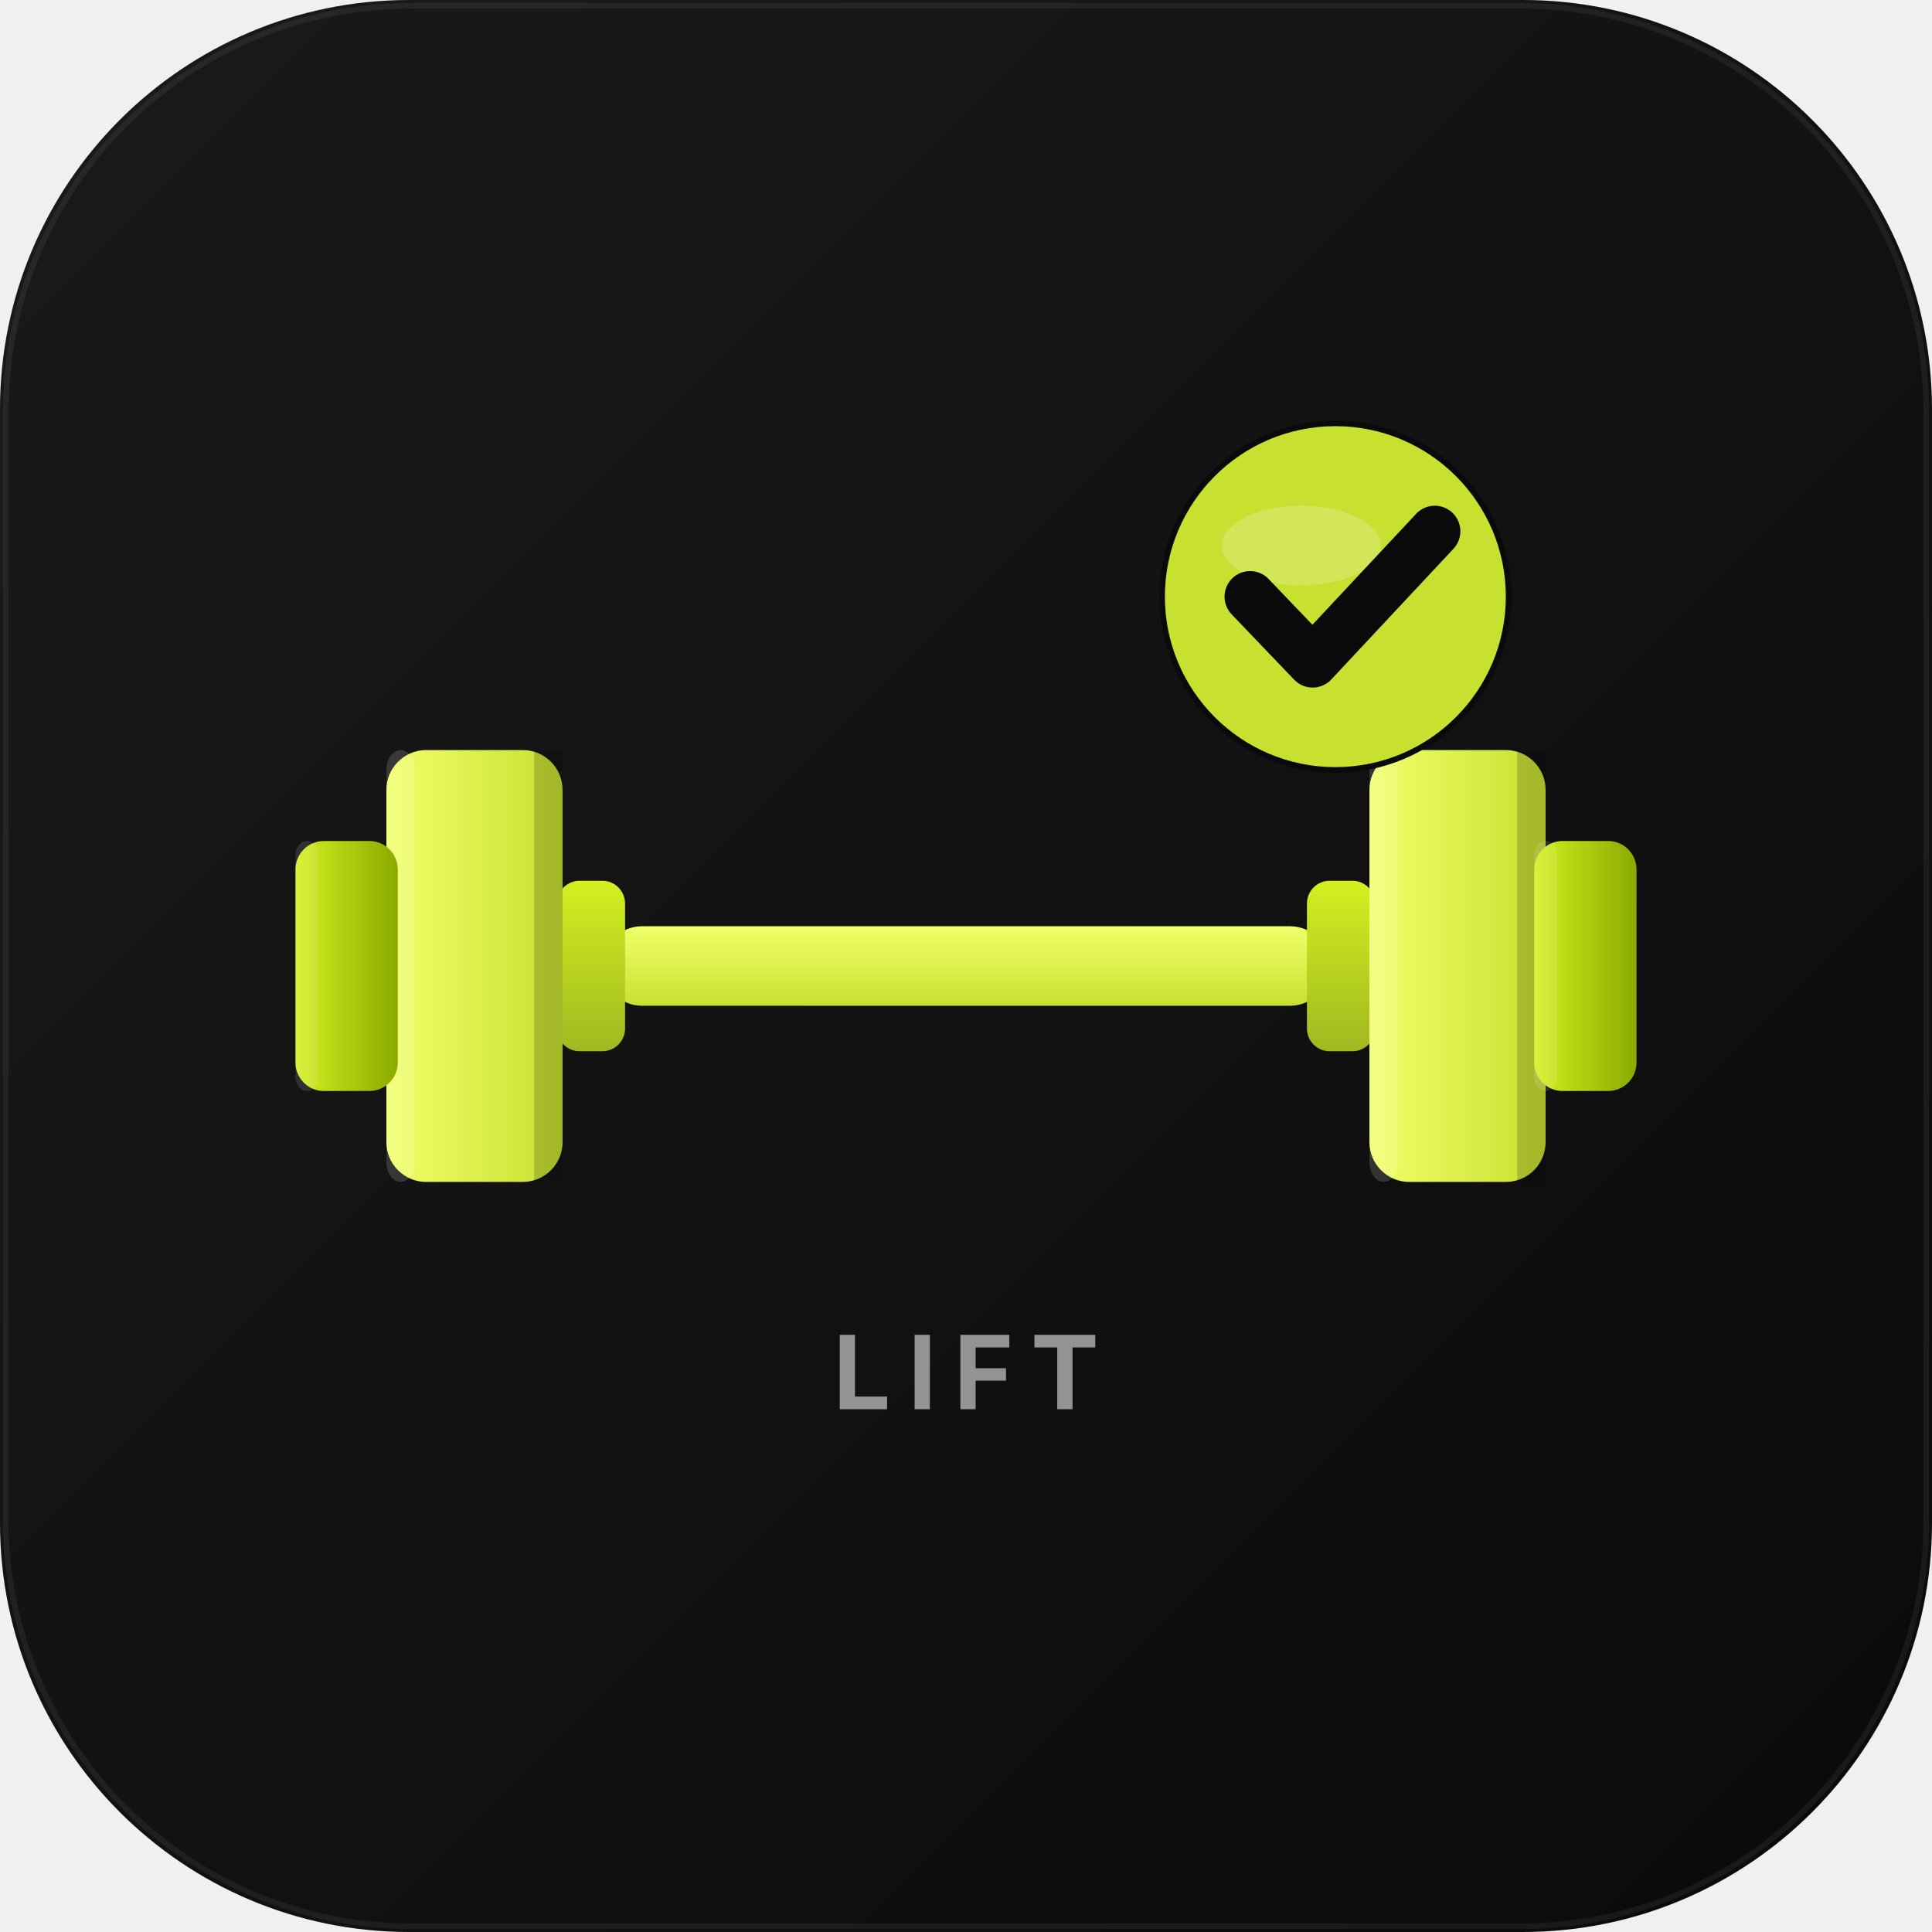
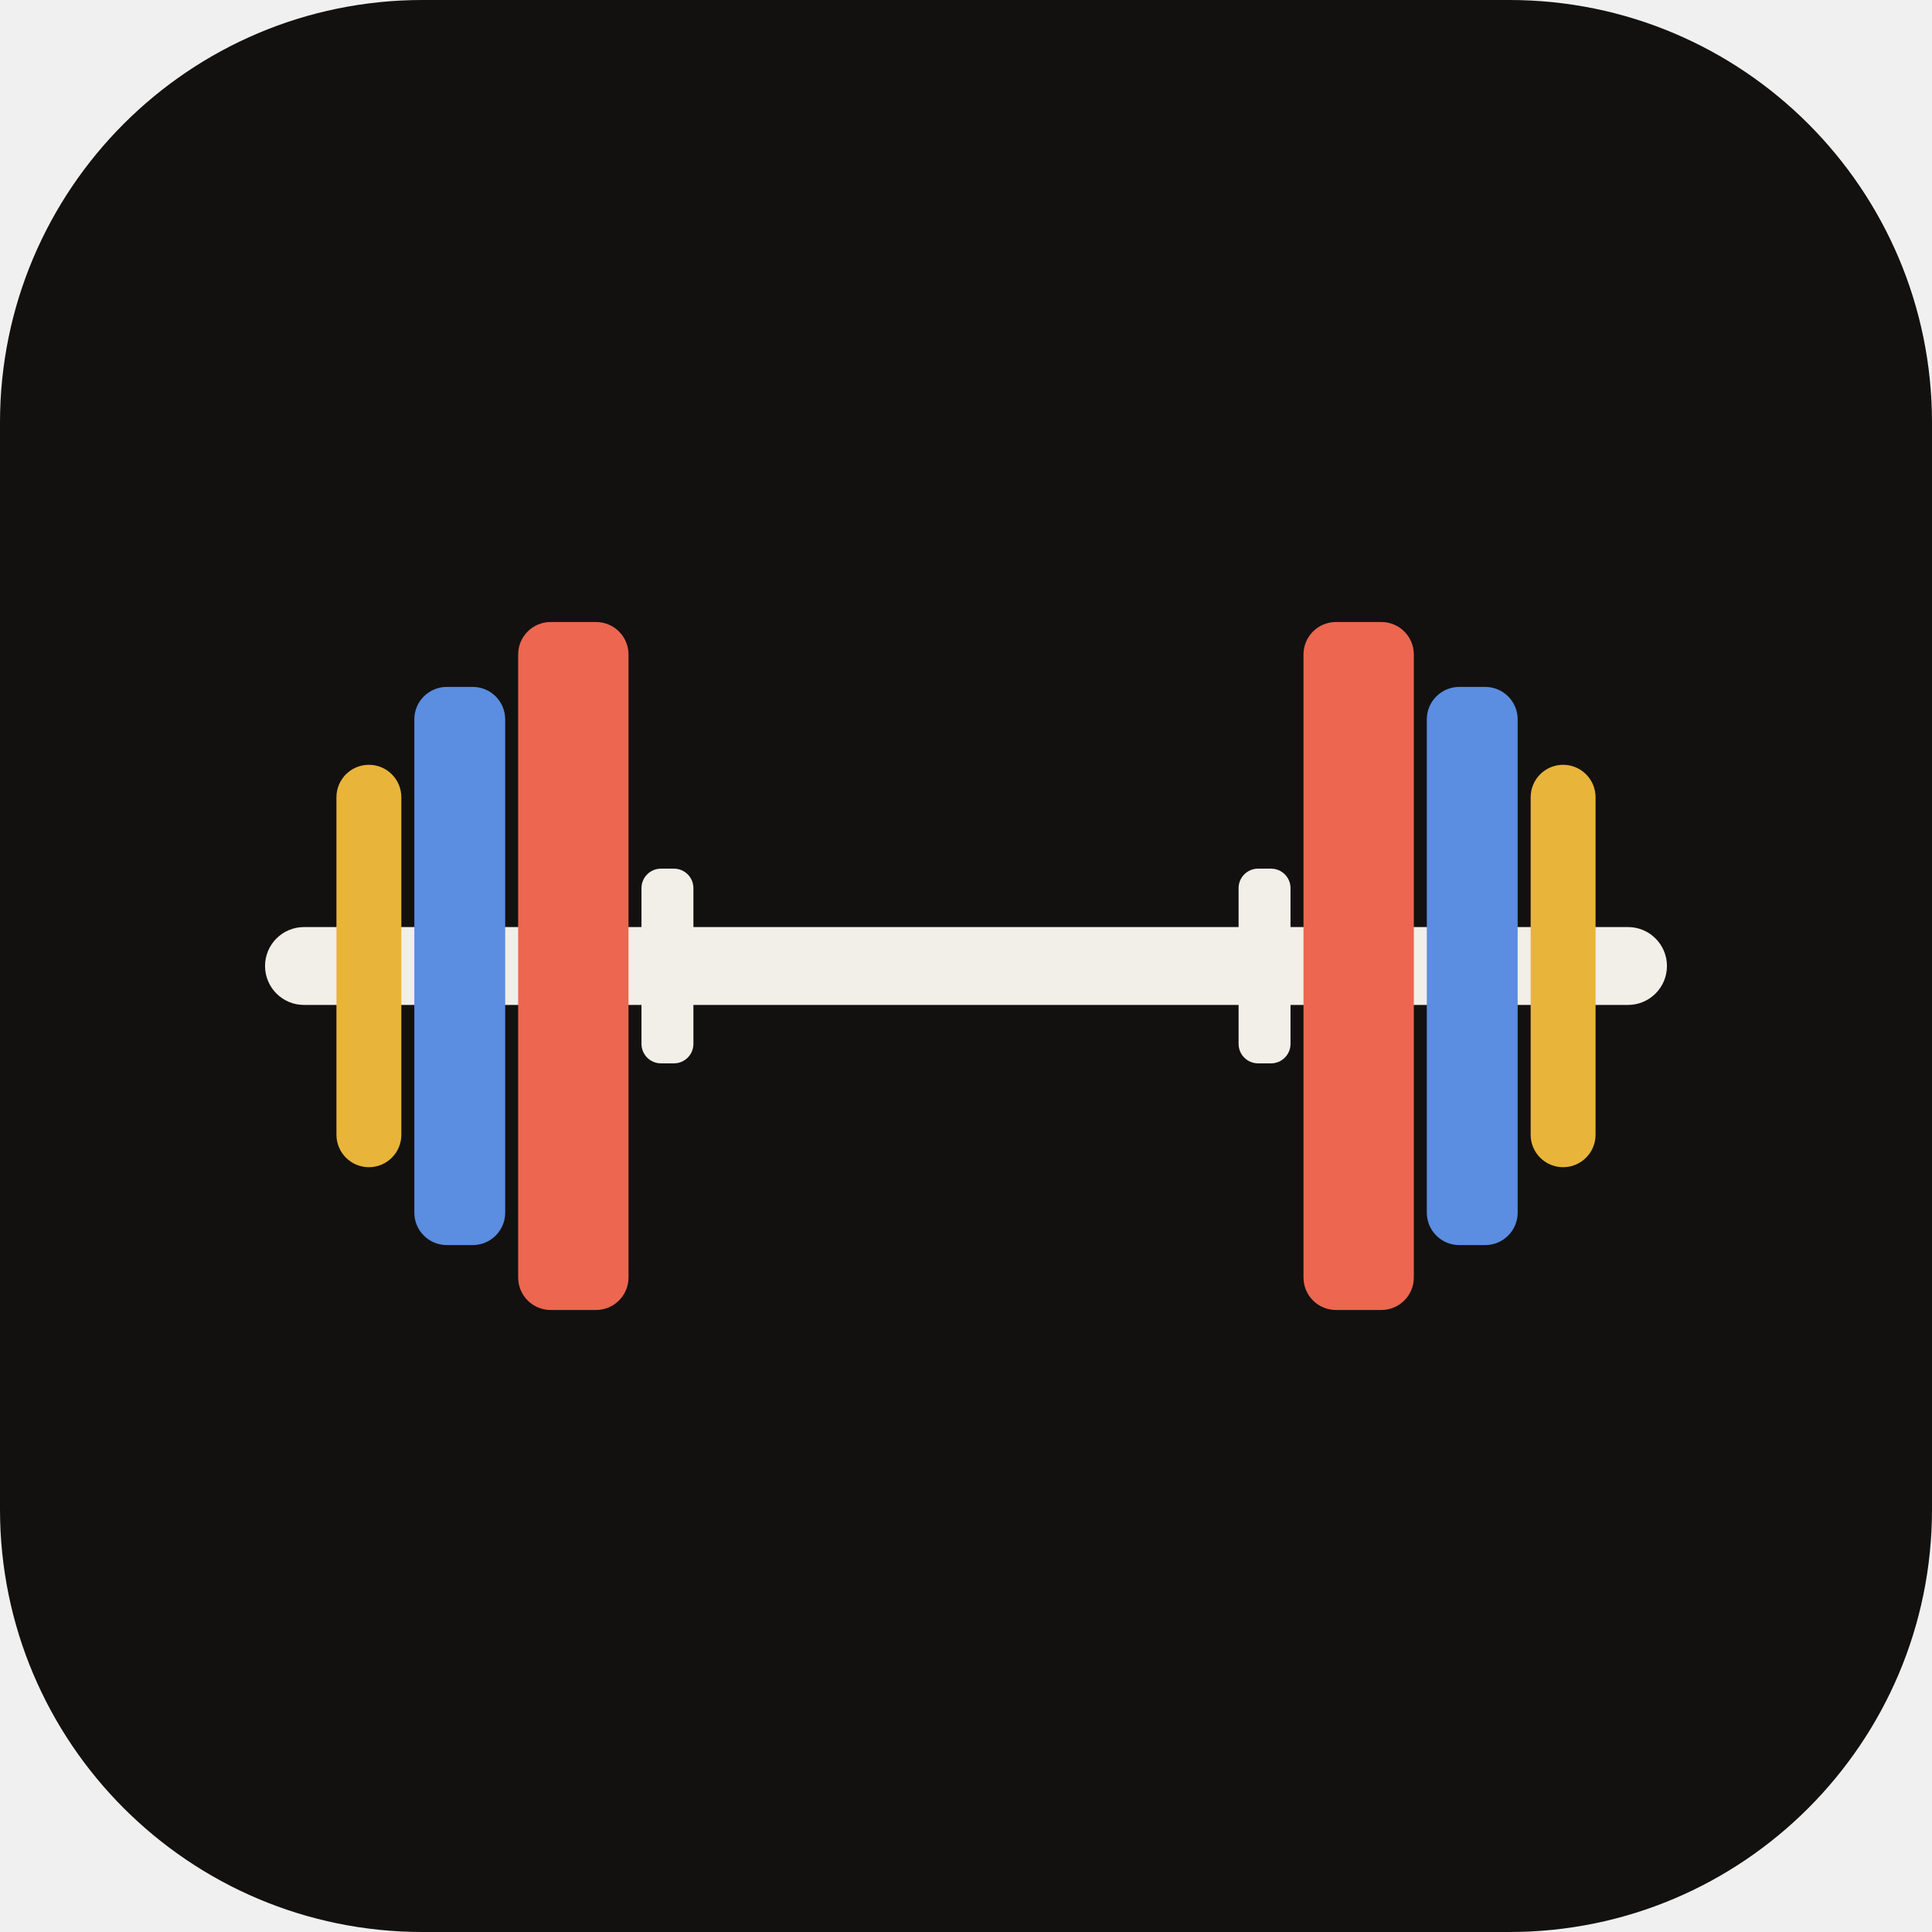
- <svg xmlns="http://www.w3.org/2000/svg" width="512" height="512" viewBox="0 0 680 680">
-   <defs>
-     <linearGradient id="bg" x1="0" y1="0" x2="1" y2="1">
-       <stop offset="0%" stop-color="#1a1a1a" />
-       <stop offset="100%" stop-color="#0a0a0a" />
-     </linearGradient>
-     <linearGradient id="yellow1" x1="0" y1="0" x2="0" y2="1">
-       <stop offset="0%" stop-color="#f0ff6a" />
-       <stop offset="100%" stop-color="#c8e030" />
-     </linearGradient>
-     <linearGradient id="yellow2" x1="0" y1="0" x2="0" y2="1">
-       <stop offset="0%" stop-color="#d4f020" />
-       <stop offset="100%" stop-color="#a0b820" />
-     </linearGradient>
-     <linearGradient id="plate1" x1="0" y1="0" x2="1" y2="0">
-       <stop offset="0%" stop-color="#f0ff6a" />
-       <stop offset="100%" stop-color="#c8e030" />
-     </linearGradient>
-     <linearGradient id="plate2" x1="0" y1="0" x2="1" y2="0">
-       <stop offset="0%" stop-color="#d4f020" />
-       <stop offset="100%" stop-color="#8aaa00" />
-     </linearGradient>
-   </defs>
-   <rect width="680" height="680" rx="144" fill="url(#bg)" />
-   <rect x="2" y="2" width="676" height="676" rx="143" fill="none" stroke="#ffffff" stroke-opacity="0.06" stroke-width="2" />
-   <rect x="212" y="326" width="256" height="28" rx="14" fill="url(#yellow1)" />
-   <rect x="196" y="310" width="24" height="60" rx="8" fill="url(#yellow2)" />
-   <rect x="136" y="264" width="62" height="152" rx="14" fill="url(#plate1)" />
-   <rect x="136" y="264" width="10" height="152" rx="7" fill="#ffffff" opacity="0.15" />
-   <rect x="188" y="264" width="10" height="152" rx="0" fill="#000000" opacity="0.18" />
-   <rect x="104" y="296" width="36" height="88" rx="10" fill="url(#plate2)" />
-   <rect x="104" y="296" width="8" height="88" rx="5" fill="#ffffff" opacity="0.12" />
-   <rect x="460" y="310" width="24" height="60" rx="8" fill="url(#yellow2)" />
-   <rect x="482" y="264" width="62" height="152" rx="14" fill="url(#plate1)" />
-   <rect x="482" y="264" width="10" height="152" rx="7" fill="#ffffff" opacity="0.15" />
-   <rect x="534" y="264" width="10" height="152" rx="0" fill="#000000" opacity="0.18" />
-   <rect x="540" y="296" width="36" height="88" rx="10" fill="url(#plate2)" />
-   <rect x="540" y="296" width="8" height="88" rx="5" fill="#ffffff" opacity="0.12" />
-   <circle cx="470" cy="210" r="62" fill="#0a0a0a" />
-   <circle cx="470" cy="210" r="60" fill="#c8e030" />
-   <ellipse cx="458" cy="192" rx="28" ry="14" fill="#ffffff" opacity="0.2" />
-   <polyline points="440,210 462,233 505,187" fill="none" stroke="#0a0a0a" stroke-width="18" stroke-linecap="round" stroke-linejoin="round" />
-   <text x="340" y="496" text-anchor="middle" font-family="system-ui, -apple-system, sans-serif" font-size="36" font-weight="700" letter-spacing="6" fill="#ffffff" opacity="0.55">LIFT</text>
+ <svg xmlns="http://www.w3.org/2000/svg" width="512" height="512" viewBox="0 0 512 512">
+   <rect width="512" height="512" rx="112" fill="#121110" />
+   <g transform="translate(35.84 35.84) scale(0.86)">
+     <rect x="40" y="244" width="432" height="24" rx="12" fill="#f2eee8" />
+     <rect x="118" y="150.0" width="34" height="212" rx="10" fill="#ec6650" />
+     <rect x="86" y="170.0" width="28" height="172" rx="10" fill="#5b8de0" />
+     <rect x="62" y="194.0" width="20" height="124" rx="10.0" fill="#e8b53a" />
+     <rect x="360" y="150.0" width="34" height="212" rx="10" fill="#ec6650" />
+     <rect x="398" y="170.0" width="28" height="172" rx="10" fill="#5b8de0" />
+     <rect x="430" y="194.0" width="20" height="124" rx="10.0" fill="#e8b53a" />
+     <rect x="156" y="226" width="16" height="60" rx="6" fill="#f2eee8" />
+     <rect x="340" y="226" width="16" height="60" rx="6" fill="#f2eee8" />
+   </g>
</svg>
